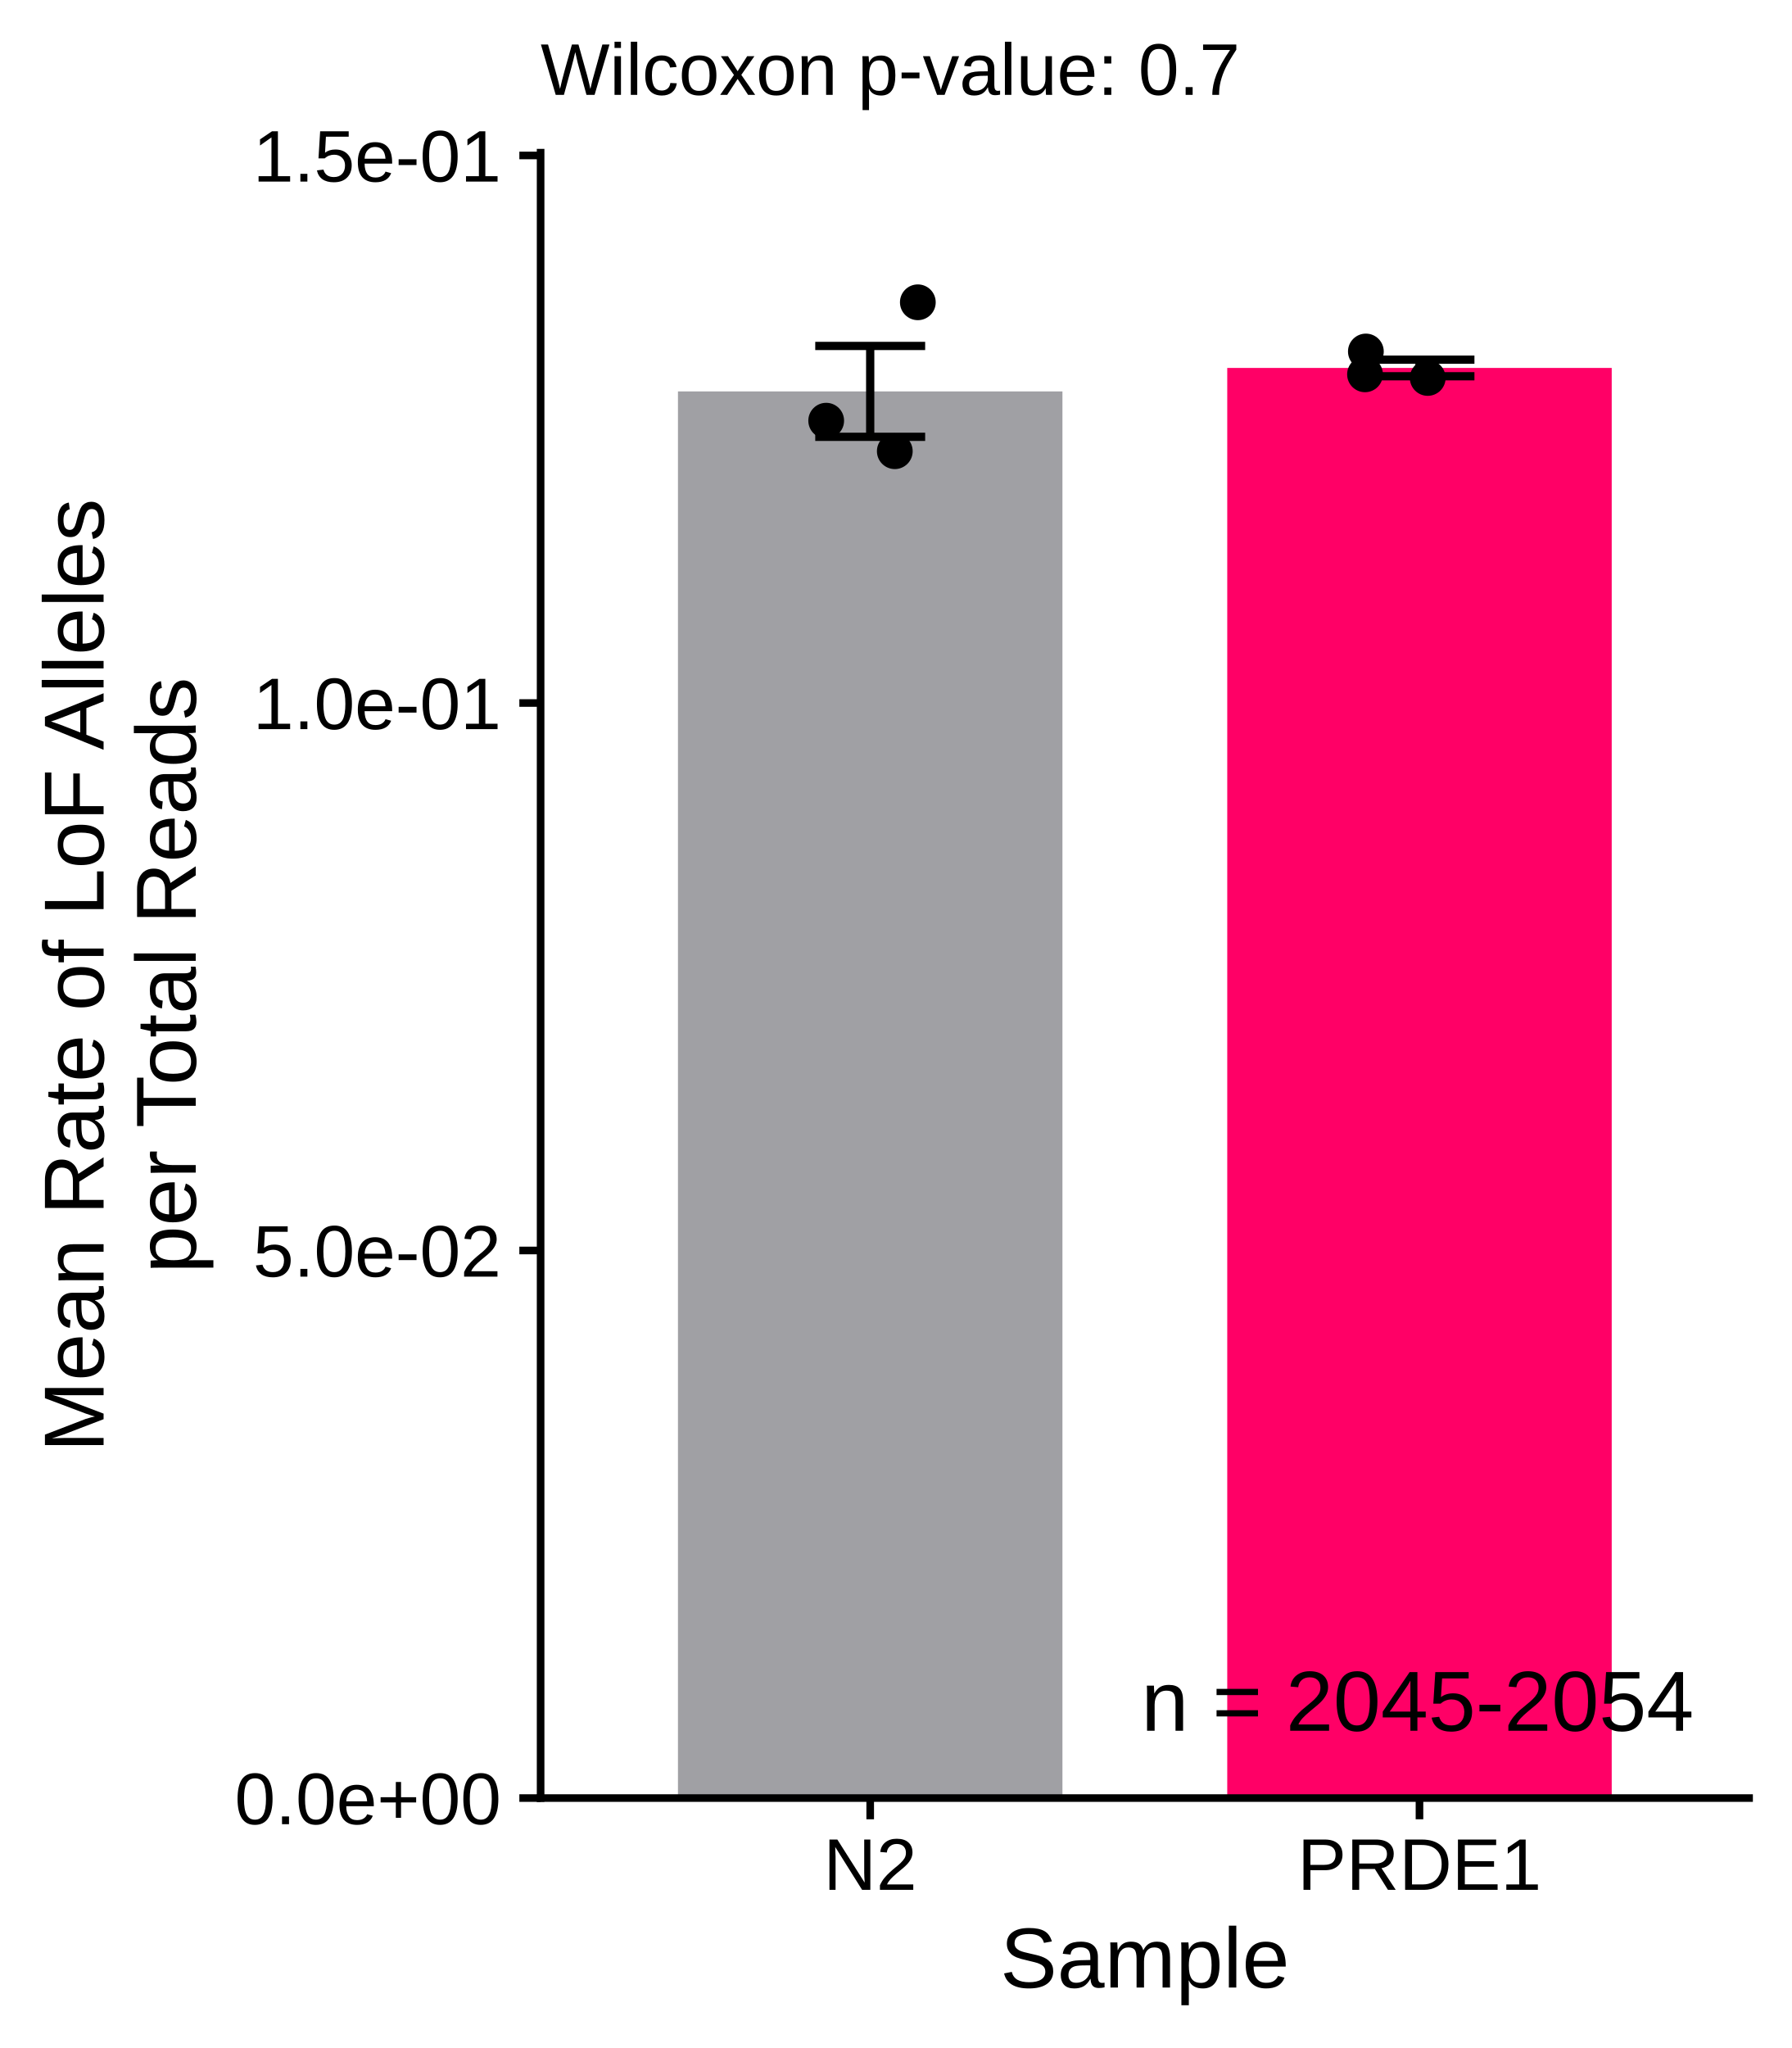
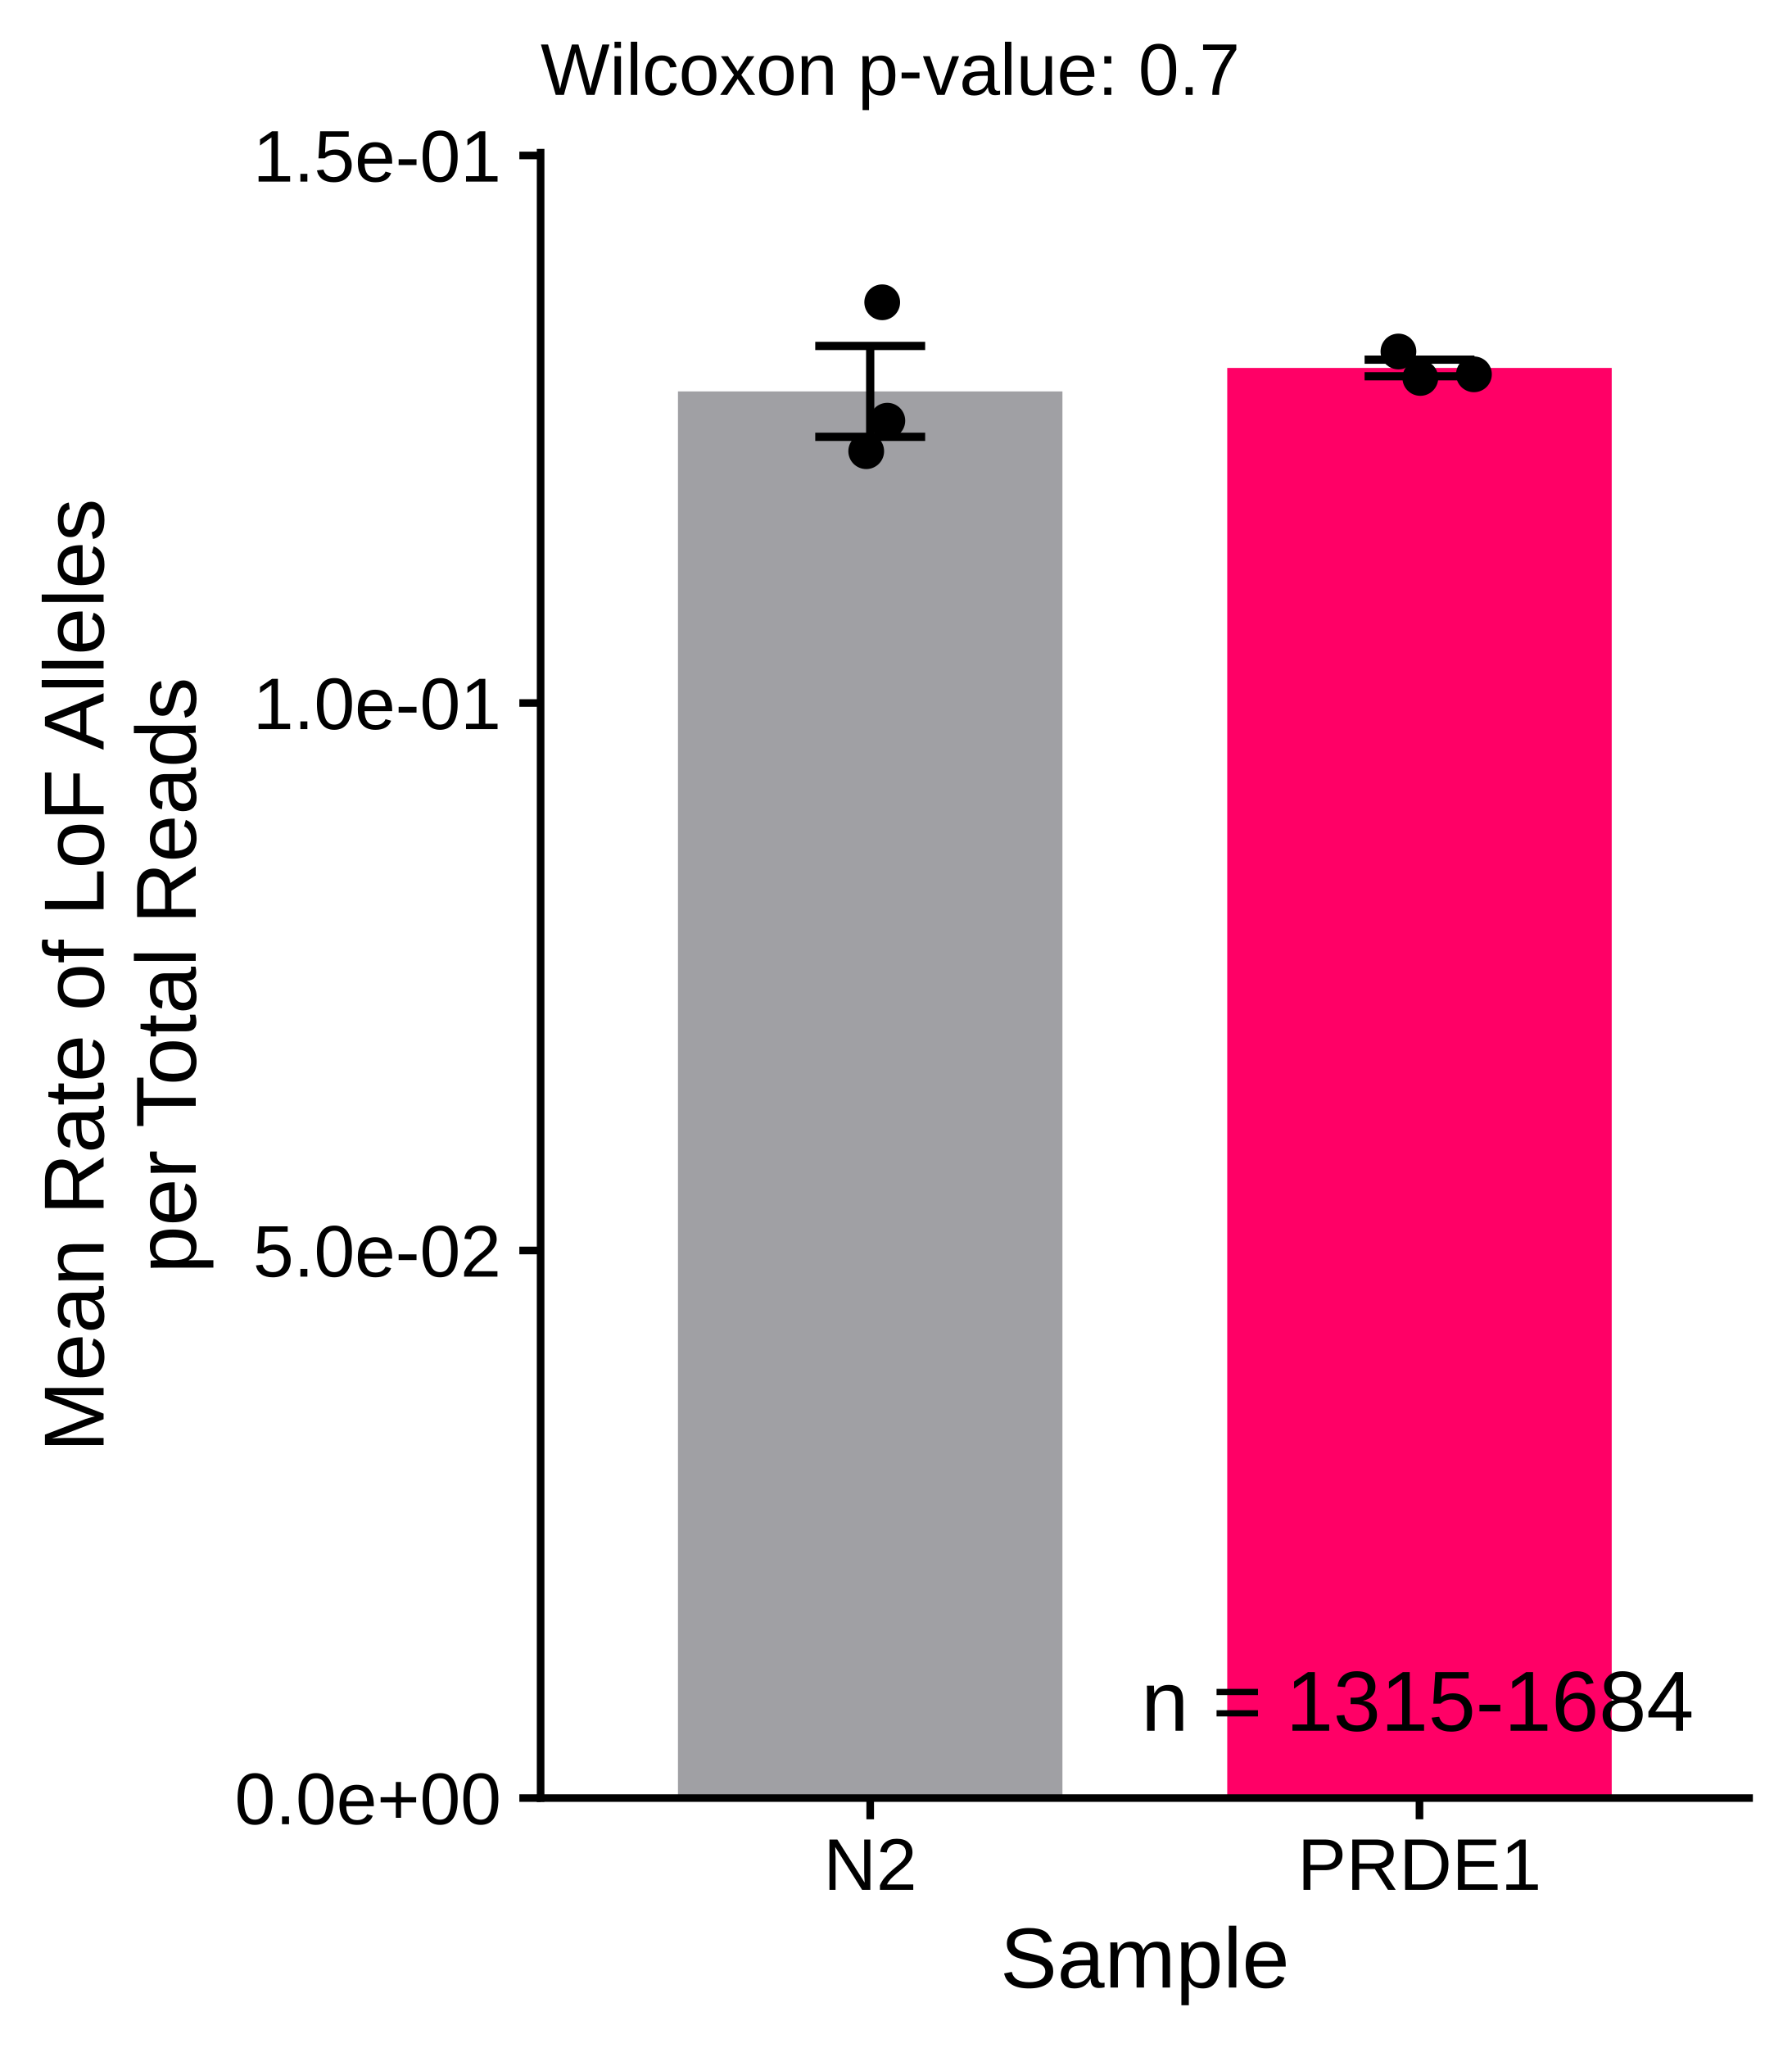
<svg xmlns="http://www.w3.org/2000/svg" class="svglite" width="252.00pt" height="288.00pt" viewBox="0 0 252.00 288.00">
  <defs>
    <style type="text/css">
    .svglite line, .svglite polyline, .svglite polygon, .svglite path, .svglite rect, .svglite circle {
      fill: none;
      stroke: #000000;
      stroke-linecap: round;
      stroke-linejoin: round;
      stroke-miterlimit: 10.00;
    }
    .svglite text {
      white-space: pre;
    }
  </style>
  </defs>
  <rect width="100%" height="100%" style="stroke: none; fill: none;" />
  <defs>
    <clipPath id="cpMC4wMHwyNTIuMDB8MC4wMHwyODguMDA=">
      <rect x="0.00" y="0.00" width="252.00" height="288.00" />
    </clipPath>
  </defs>
  <g clip-path="url(#cpMC4wMHwyNTIuMDB8MC4wMHwyODguMDA=)">
</g>
  <defs>
    <clipPath id="cpNzYuMDR8MjQ2LjAyfDIxLjQ3fDI1Mi44NQ==">
      <rect x="76.04" y="21.47" width="169.98" height="231.37" />
    </clipPath>
  </defs>
  <g clip-path="url(#cpNzYuMDR8MjQ2LjAyfDIxLjQ3fDI1Mi44NQ==)">
    <rect x="95.36" y="55.04" width="54.08" height="197.81" style="stroke-width: 1.16; stroke: none; stroke-linecap: butt; stroke-linejoin: miter; fill: #A0A0A4;" />
    <rect x="172.62" y="51.74" width="54.08" height="201.11" style="stroke-width: 1.16; stroke: none; stroke-linecap: butt; stroke-linejoin: miter; fill: #FF0066;" />
    <polyline points="114.67,48.65 130.13,48.65 " style="stroke-width: 1.16; stroke-linecap: butt;" />
    <polyline points="122.40,48.65 122.40,61.43 " style="stroke-width: 1.16; stroke-linecap: butt;" />
    <polyline points="114.67,61.43 130.13,61.43 " style="stroke-width: 1.16; stroke-linecap: butt;" />
    <polyline points="191.94,50.58 207.39,50.58 " style="stroke-width: 1.16; stroke-linecap: butt;" />
    <polyline points="199.66,50.58 199.66,52.91 " style="stroke-width: 1.16; stroke-linecap: butt;" />
    <polyline points="191.94,52.91 207.39,52.91 " style="stroke-width: 1.16; stroke-linecap: butt;" />
-     <circle cx="125.86" cy="63.45" r="2.13" style="stroke-width: 0.77; fill: #000000;" />
-     <circle cx="129.10" cy="42.51" r="2.13" style="stroke-width: 0.77; fill: #000000;" />
-     <circle cx="116.21" cy="59.16" r="2.13" style="stroke-width: 0.77; fill: #000000;" />
-     <circle cx="200.82" cy="53.15" r="2.13" style="stroke-width: 0.77; fill: #000000;" />
-     <circle cx="192.00" cy="52.64" r="2.13" style="stroke-width: 0.77; fill: #000000;" />
-     <circle cx="192.12" cy="49.43" r="2.13" style="stroke-width: 0.77; fill: #000000;" />
-     <text x="238.25" y="243.39" text-anchor="end" style="font-size: 12.00px; font-family: &quot;Arial&quot;;" textLength="77.75px" lengthAdjust="spacingAndGlyphs">n = 2045-2054</text>
+     <circle cx="121.84" cy="63.45" r="2.13" style="stroke-width: 0.77; fill: #000000;" />
+     <circle cx="124.09" cy="42.51" r="2.13" style="stroke-width: 0.77; fill: #000000;" />
+     <circle cx="124.81" cy="59.16" r="2.13" style="stroke-width: 0.77; fill: #000000;" />
+     <circle cx="199.78" cy="53.15" r="2.13" style="stroke-width: 0.77; fill: #000000;" />
+     <circle cx="207.32" cy="52.64" r="2.13" style="stroke-width: 0.77; fill: #000000;" />
+     <circle cx="196.70" cy="49.43" r="2.13" style="stroke-width: 0.77; fill: #000000;" />
+     <text x="238.25" y="243.39" text-anchor="end" style="font-size: 12.00px; font-family: &quot;Arial&quot;;" textLength="77.75px" lengthAdjust="spacingAndGlyphs">n = 1315-1684</text>
  </g>
  <g clip-path="url(#cpMC4wMHwyNTIuMDB8MC4wMHwyODguMDA=)">
    <polyline points="76.04,252.85 76.04,21.47 " style="stroke-width: 1.07; stroke-linecap: square;" />
    <text x="70.49" y="256.53" text-anchor="end" style="font-size: 10.29px; font-family: &quot;Arial&quot;;" textLength="37.45px" lengthAdjust="spacingAndGlyphs">0.0e+00</text>
    <text x="70.49" y="179.53" text-anchor="end" style="font-size: 10.29px; font-family: &quot;Arial&quot;;" textLength="34.87px" lengthAdjust="spacingAndGlyphs">5.0e-02</text>
    <text x="70.49" y="102.54" text-anchor="end" style="font-size: 10.29px; font-family: &quot;Arial&quot;;" textLength="34.87px" lengthAdjust="spacingAndGlyphs">1.0e-01</text>
    <text x="70.49" y="25.54" text-anchor="end" style="font-size: 10.29px; font-family: &quot;Arial&quot;;" textLength="34.87px" lengthAdjust="spacingAndGlyphs">1.5e-01</text>
    <polyline points="73.05,252.85 76.04,252.85 " style="stroke-width: 1.07; stroke-linecap: butt;" />
    <polyline points="73.05,175.85 76.04,175.85 " style="stroke-width: 1.07; stroke-linecap: butt;" />
    <polyline points="73.05,98.86 76.04,98.86 " style="stroke-width: 1.07; stroke-linecap: butt;" />
    <polyline points="73.05,21.86 76.04,21.86 " style="stroke-width: 1.07; stroke-linecap: butt;" />
    <polyline points="76.04,252.85 246.02,252.85 " style="stroke-width: 1.07; stroke-linecap: square;" />
    <polyline points="122.40,255.84 122.40,252.85 " style="stroke-width: 1.07; stroke-linecap: butt;" />
    <polyline points="199.66,255.84 199.66,252.85 " style="stroke-width: 1.07; stroke-linecap: butt;" />
    <text x="122.40" y="265.76" text-anchor="middle" style="font-size: 10.29px; font-family: &quot;Arial&quot;;" textLength="13.14px" lengthAdjust="spacingAndGlyphs">N2</text>
    <text x="199.66" y="265.76" text-anchor="middle" style="font-size: 10.29px; font-family: &quot;Arial&quot;;" textLength="34.27px" lengthAdjust="spacingAndGlyphs">PRDE1</text>
    <text x="161.03" y="279.50" text-anchor="middle" style="font-size: 12.00px; font-family: &quot;Arial&quot;;" textLength="40.69px" lengthAdjust="spacingAndGlyphs">Sample</text>
    <text transform="translate(14.57,137.16) rotate(-90)" text-anchor="middle" style="font-size: 12.00px; font-family: &quot;Arial&quot;;" textLength="134.09px" lengthAdjust="spacingAndGlyphs">Mean Rate of LoF Alleles</text>
    <text transform="translate(27.53,137.16) rotate(-90)" text-anchor="middle" style="font-size: 12.00px; font-family: &quot;Arial&quot;;" textLength="83.84px" lengthAdjust="spacingAndGlyphs">per Total Reads</text>
    <text x="76.04" y="13.34" style="font-size: 10.29px; font-family: &quot;Arial&quot;;" textLength="98.29px" lengthAdjust="spacingAndGlyphs">Wilcoxon p-value: 0.7</text>
  </g>
</svg>
